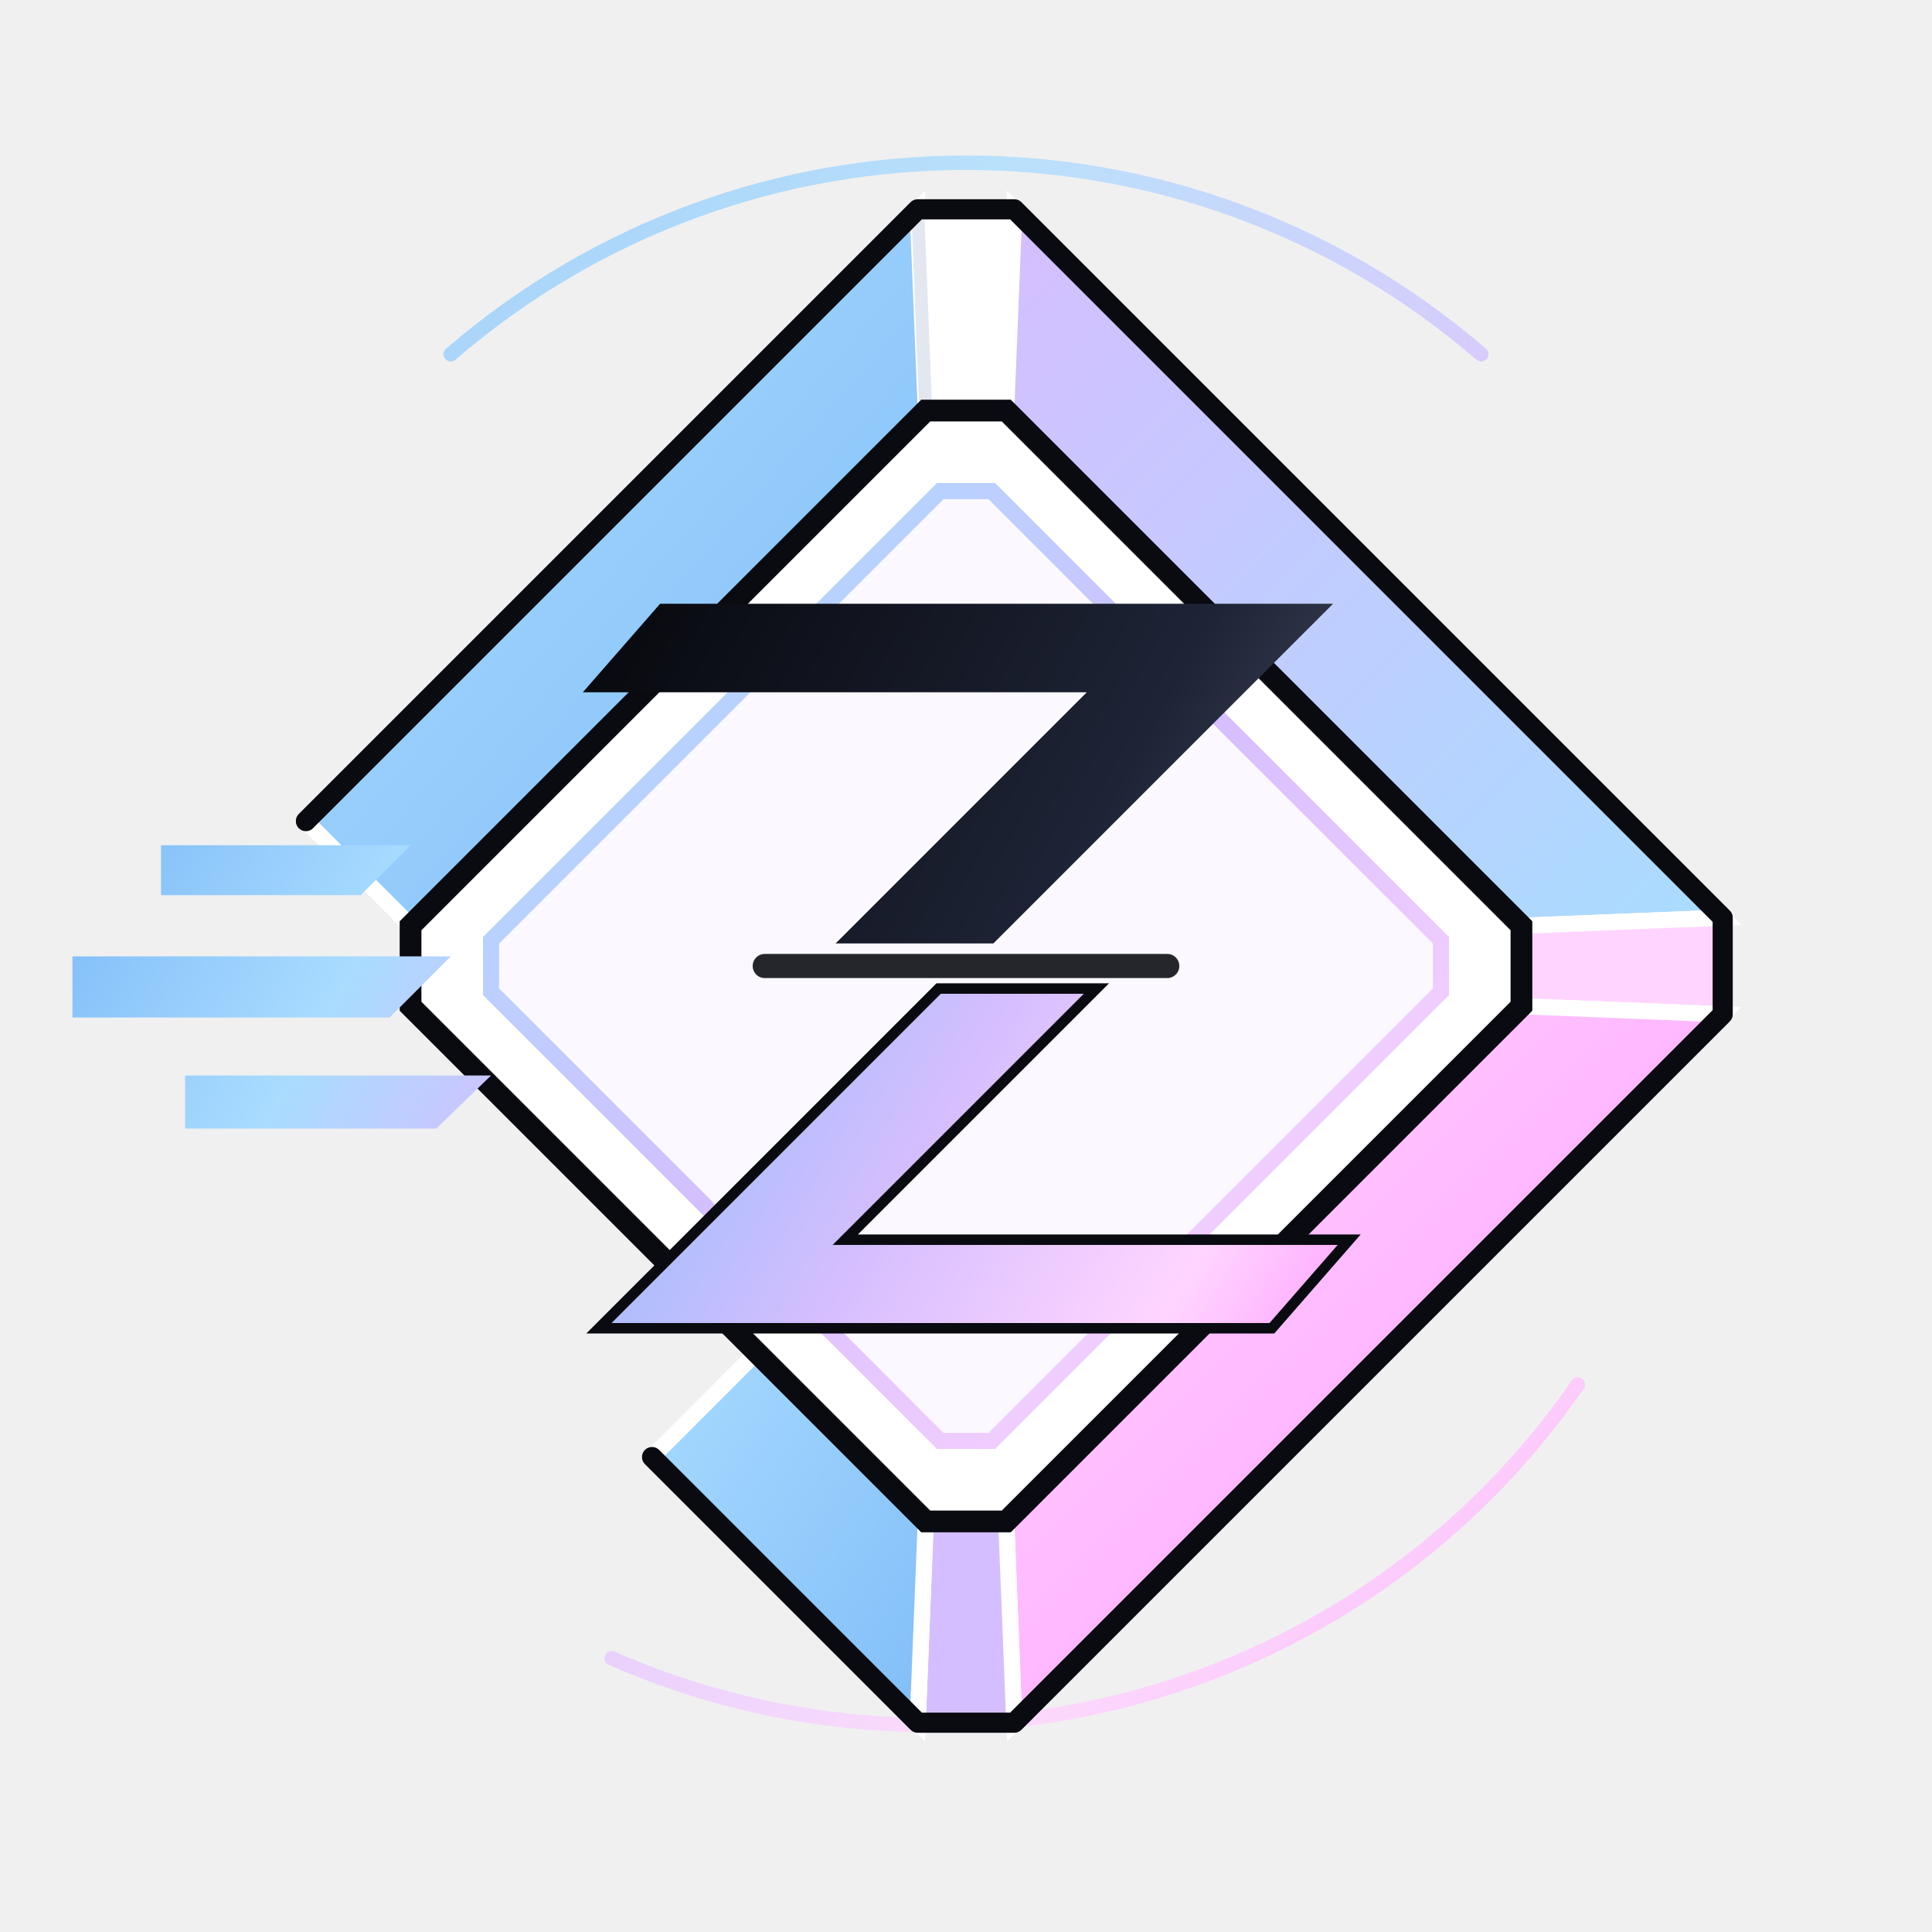
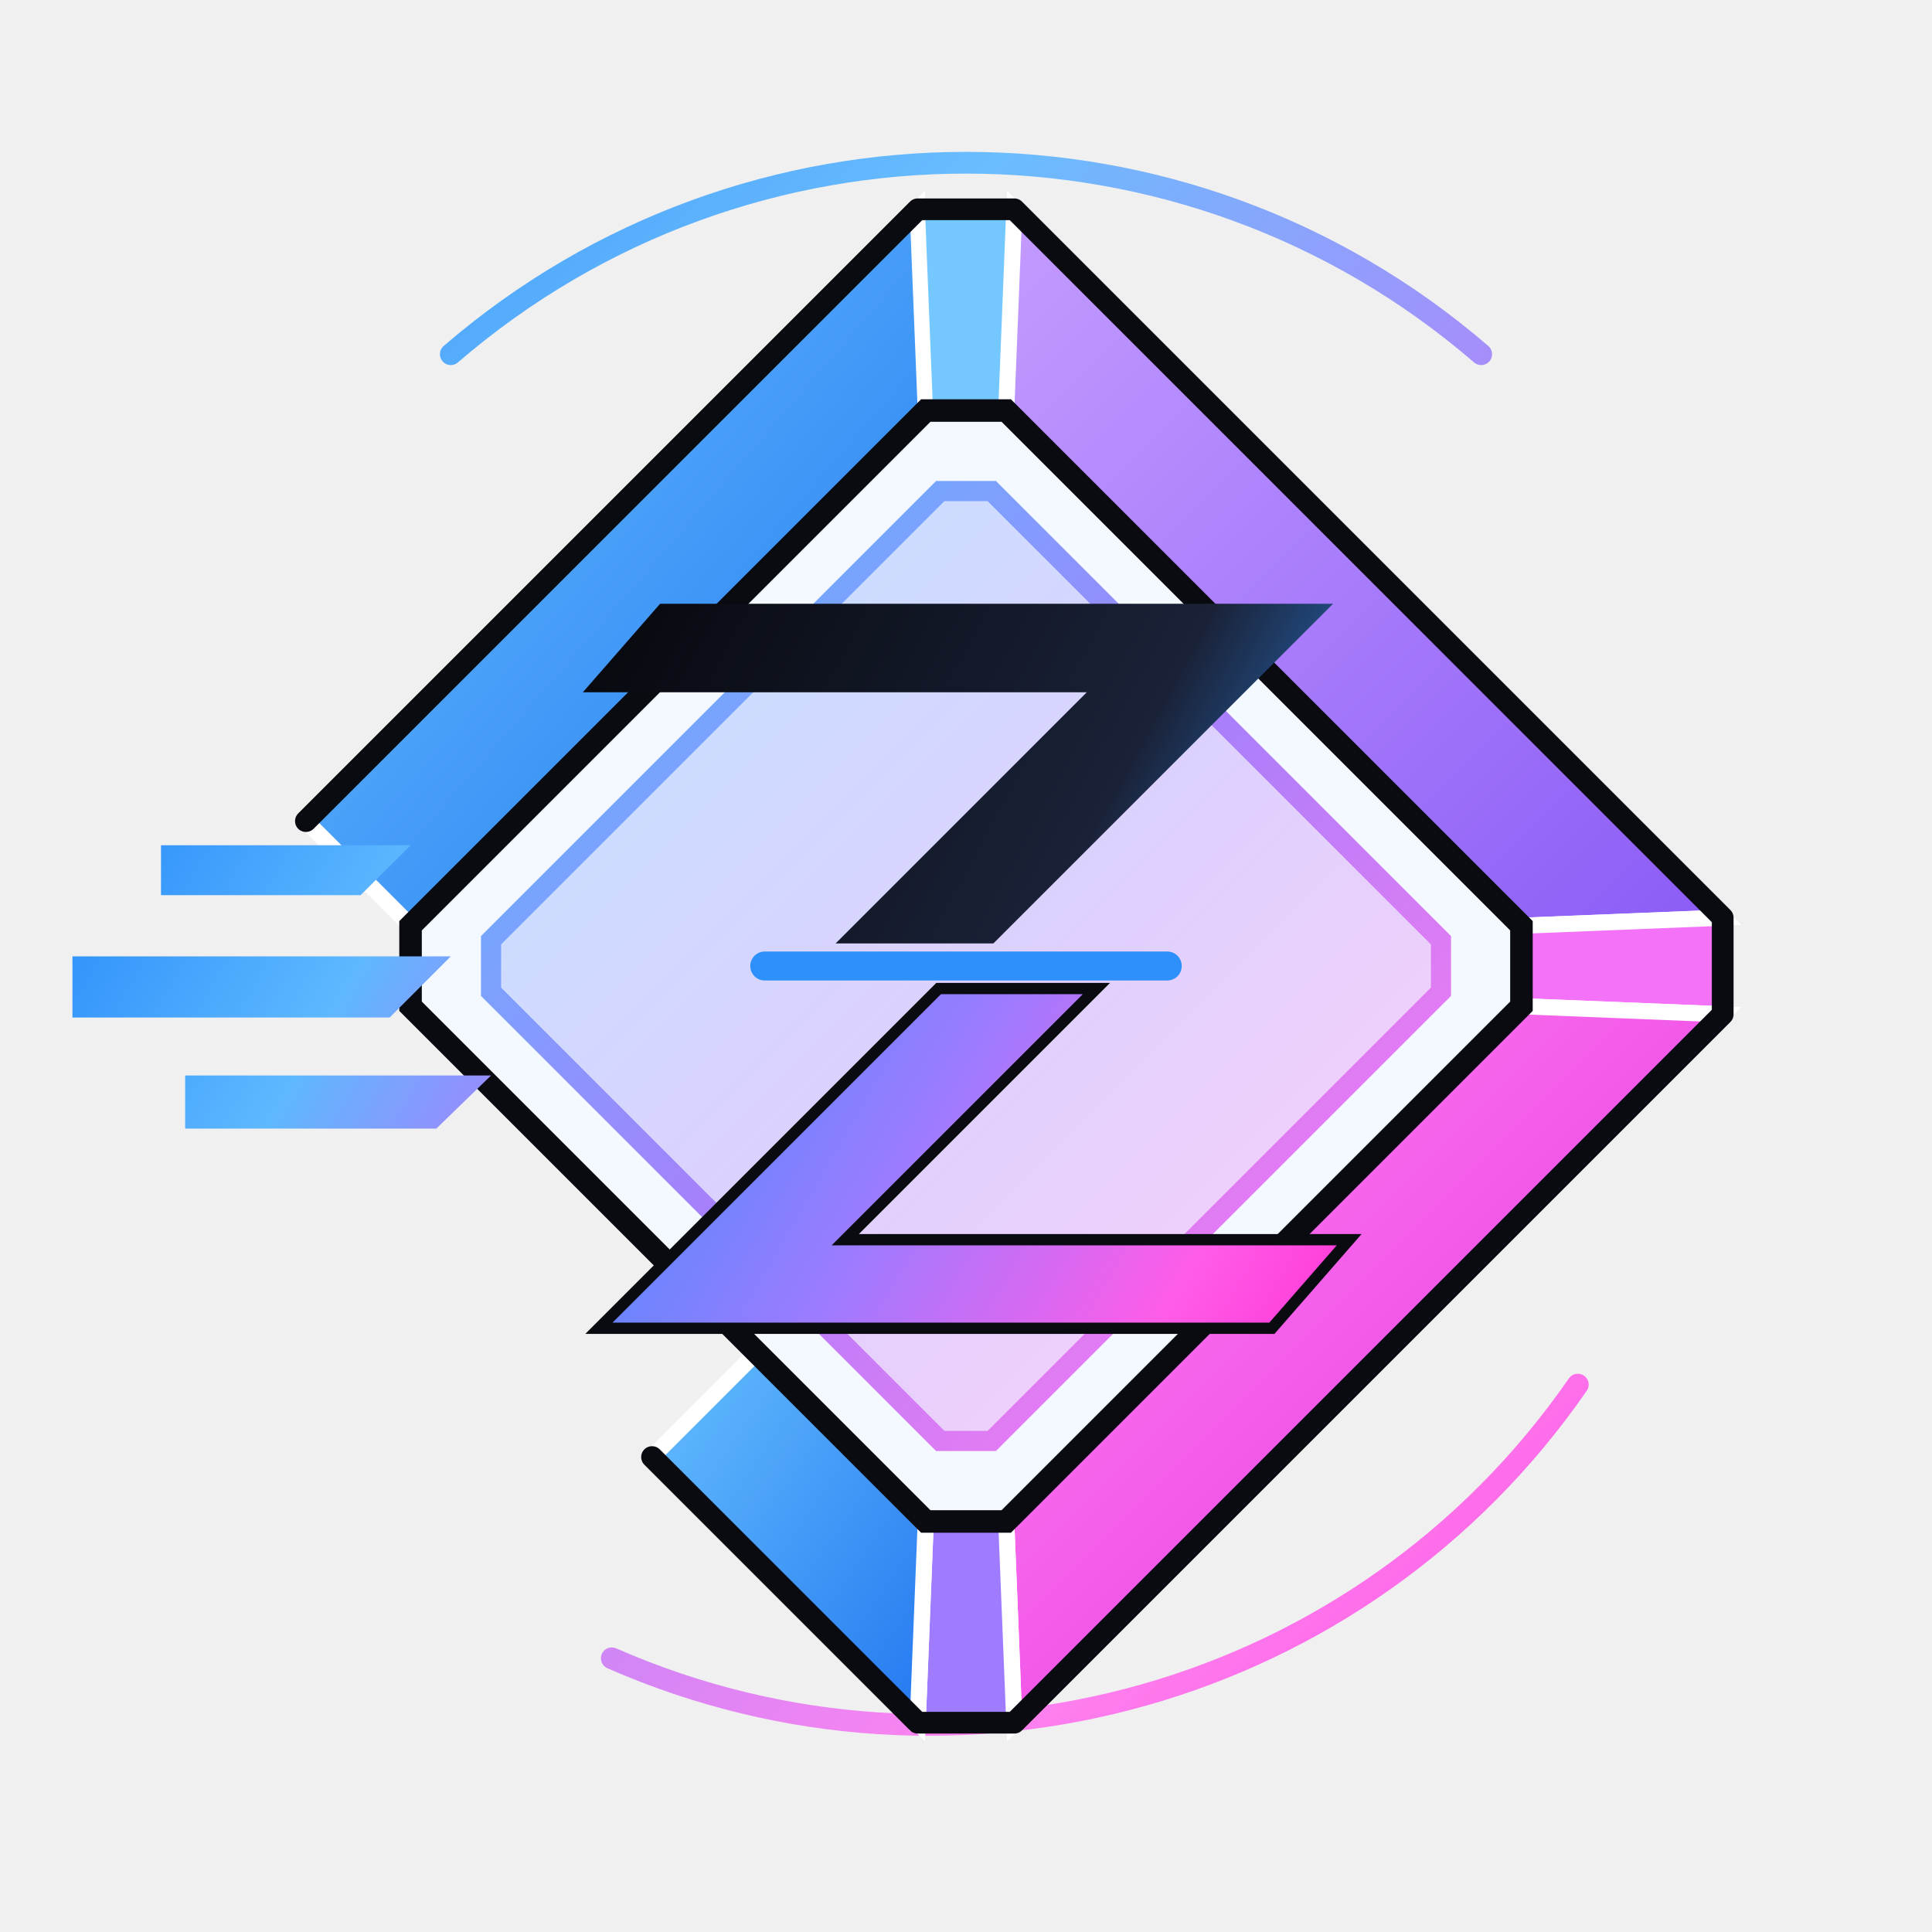
<svg xmlns="http://www.w3.org/2000/svg" viewBox="0 0 120 120" width="512" height="512" fill="none">
  <defs>
    <linearGradient id="pAll" x1="12" y1="12" x2="108" y2="108" gradientUnits="userSpaceOnUse">
-       <stop offset="0%" stop-color="#81BDF8" />
-       <stop offset="25%" stop-color="#A9DCFF" />
-       <stop offset="50%" stop-color="#D5BEFF" />
-       <stop offset="75%" stop-color="#FFD5FF" />
-       <stop offset="100%" stop-color="#FF9AFF" />
+       <stop offset="0%" stop-color="#2E90FA" />
+       <stop offset="25%" stop-color="#5EB8FF" />
+       <stop offset="50%" stop-color="#A87FFB" />
+       <stop offset="75%" stop-color="#FF7AF0" />
+       <stop offset="100%" stop-color="#FF38DC" />
    </linearGradient>
    <linearGradient id="fBlue" x1="0" y1="0" x2="1" y2="1">
-       <stop offset="0%" stop-color="#A9DCFF" />
-       <stop offset="100%" stop-color="#81BDF8" />
+       <stop offset="0%" stop-color="#68C2FF" />
+       <stop offset="100%" stop-color="#2578F0" />
    </linearGradient>
    <linearGradient id="fLav" x1="0" y1="0" x2="1" y2="1">
-       <stop offset="0%" stop-color="#D5BEFF" />
-       <stop offset="100%" stop-color="#A9DCFF" />
+       <stop offset="0%" stop-color="#C49BFF" />
+       <stop offset="100%" stop-color="#8B5CF6" />
    </linearGradient>
    <linearGradient id="fPink" x1="0" y1="0" x2="1" y2="1">
-       <stop offset="0%" stop-color="#FFD5FF" />
-       <stop offset="100%" stop-color="#FF9AFF" />
+       <stop offset="0%" stop-color="#FF85F2" />
+       <stop offset="100%" stop-color="#E62CE0" />
    </linearGradient>
    <linearGradient id="zWingA" x1="36" y1="36" x2="84" y2="62" gradientUnits="userSpaceOnUse">
      <stop offset="0%" stop-color="#06070B" />
-       <stop offset="65%" stop-color="#1E2436" />
-       <stop offset="100%" stop-color="#485062" />
+       <stop offset="65%" stop-color="#1A2238" />
+       <stop offset="100%" stop-color="#2E90FA" />
    </linearGradient>
    <linearGradient id="zWingB" x1="36" y1="58" x2="84" y2="86" gradientUnits="userSpaceOnUse">
-       <stop offset="0%" stop-color="#81BDF8" />
-       <stop offset="45%" stop-color="#D5BEFF" />
-       <stop offset="78%" stop-color="#FFD5FF" />
-       <stop offset="100%" stop-color="#FF9AFF" />
+       <stop offset="0%" stop-color="#2E90FA" />
+       <stop offset="45%" stop-color="#9E7BFF" />
+       <stop offset="78%" stop-color="#FF5CE8" />
+       <stop offset="100%" stop-color="#FF2ED1" />
    </linearGradient>
    <linearGradient id="windG" x1="4" y1="56" x2="32" y2="72" gradientUnits="userSpaceOnUse">
-       <stop offset="0%" stop-color="#81BDF8" />
-       <stop offset="55%" stop-color="#A9DCFF" />
-       <stop offset="100%" stop-color="#D5BEFF" />
+       <stop offset="0%" stop-color="#2E90FA" />
+       <stop offset="55%" stop-color="#5EB8FF" />
+       <stop offset="100%" stop-color="#A87FFB" />
    </linearGradient>
  </defs>
-   <path d="M 28 22 A 49 49 0 0 1 92 22 M 98 86 A 49 49 0 0 1 38 103" stroke="url(#pAll)" stroke-width="0.9" stroke-linecap="round" opacity="0.78" />
+   <path d="M 28 22 A 49 49 0 0 1 92 22 M 98 86 A 49 49 0 0 1 38 103" stroke="url(#pAll)" stroke-width="1.35" stroke-linecap="round" opacity="0.92" />
  <polygon points="19,51 57,13 57.5,25.5 25.5,57.5" fill="url(#fBlue)" stroke="#FFFFFF" stroke-width="1" />
-   <polygon points="57,13 63,13 62.5,25.5 57.5,25.5" fill="#FFFFFF" stroke="#E2E7F0" stroke-width="0.8" />
+   <polygon points="57,13 63,13 62.5,25.5 57.5,25.5" fill="#74C8FF" stroke="#FFFFFF" stroke-width="0.9" />
  <polygon points="63,13 107,57 94.5,57.5 62.5,25.5" fill="url(#fLav)" stroke="#FFFFFF" stroke-width="1" />
-   <polygon points="107,57 107,63 94.5,62.5 94.5,57.5" fill="#FFD5FF" stroke="#FFFFFF" stroke-width="1" />
+   <polygon points="107,57 107,63 94.5,62.5 94.5,57.5" fill="#F472F8" stroke="#FFFFFF" stroke-width="1" />
  <polygon points="107,63 63,107 62.5,94.5 94.5,62.5" fill="url(#fPink)" stroke="#FFFFFF" stroke-width="1" />
-   <polygon points="63,107 57,107 57.5,94.5 62.5,94.5" fill="#D5BEFF" stroke="#FFFFFF" stroke-width="1" />
+   <polygon points="63,107 57,107 57.5,94.5 62.5,94.5" fill="#9E7BFF" stroke="#FFFFFF" stroke-width="1" />
  <polygon points="57,107 40.5,90.5 49,82 57.5,94.5" fill="url(#fBlue)" stroke="#FFFFFF" stroke-width="1" />
-   <path d="M 19 51 L 57 13 L 63 13 L 107 57 L 107 63 L 63 107 L 57 107 L 40.5 90.5" stroke="#090B10" stroke-width="1.25" stroke-linecap="round" stroke-linejoin="round" />
-   <polygon points="57.5,25.5 62.5,25.5 94.5,57.5 94.5,62.5 62.5,94.5 57.5,94.5 25.5,62.5 25.5,57.5" fill="#FFFFFF" stroke="#090B10" stroke-width="1.35" />
-   <polygon points="58.4,30.5 61.6,30.5 89.5,58.4 89.5,61.6 61.6,89.5 58.4,89.5 30.5,61.6 30.5,58.4" fill="rgba(213,190,255,0.10)" stroke="url(#pAll)" stroke-width="1" />
+   <path d="M 19 51 L 57 13 L 63 13 L 107 57 L 107 63 L 63 107 L 57 107 L 40.5 90.5" stroke="#090B10" stroke-width="1.35" stroke-linecap="round" stroke-linejoin="round" />
+   <polygon points="57.5,25.5 62.5,25.5 94.5,57.5 94.5,62.5 62.5,94.5 57.5,94.5 25.5,62.5 25.5,57.5" fill="#F4F8FF" stroke="#090B10" stroke-width="1.4" />
+   <polygon points="58.4,30.5 61.6,30.5 89.5,58.4 89.5,61.6 61.6,89.5 58.4,89.5 30.5,61.6 30.5,58.4" fill="url(#pAll)" fill-opacity="0.32" stroke="url(#pAll)" stroke-width="1.25" />
  <path d="M 10 52.5 H 25.5 L 22.4 55.6 H 10 Z M 4.5 59.4 H 28 L 24.2 63.2 H 4.5 Z M 11.5 66.8 H 30.5 L 27.1 70.1 H 11.5 Z" fill="url(#windG)" />
  <path d="M 41 37.5 H 82.8 L 61.7 58.6 H 51.9 L 67.5 43 H 36.2 Z" fill="url(#zWingA)" />
-   <path d="M 79 82.5 H 37.2 L 58.3 61.4 H 68.1 L 52.5 77 H 83.8 Z" fill="url(#zWingB)" stroke="#090B10" stroke-width="0.65" />
-   <line x1="47.5" y1="60" x2="72.5" y2="60" stroke="#090B10" stroke-width="1.5" stroke-opacity="0.88" stroke-linecap="round" />
+   <path d="M 79 82.5 H 37.2 L 58.3 61.4 H 68.1 L 52.5 77 H 83.8 Z" fill="url(#zWingB)" stroke="#090B10" stroke-width="0.7" />
+   <line x1="47.5" y1="60" x2="72.5" y2="60" stroke="#2E90FA" stroke-width="1.8" stroke-linecap="round" />
</svg>
